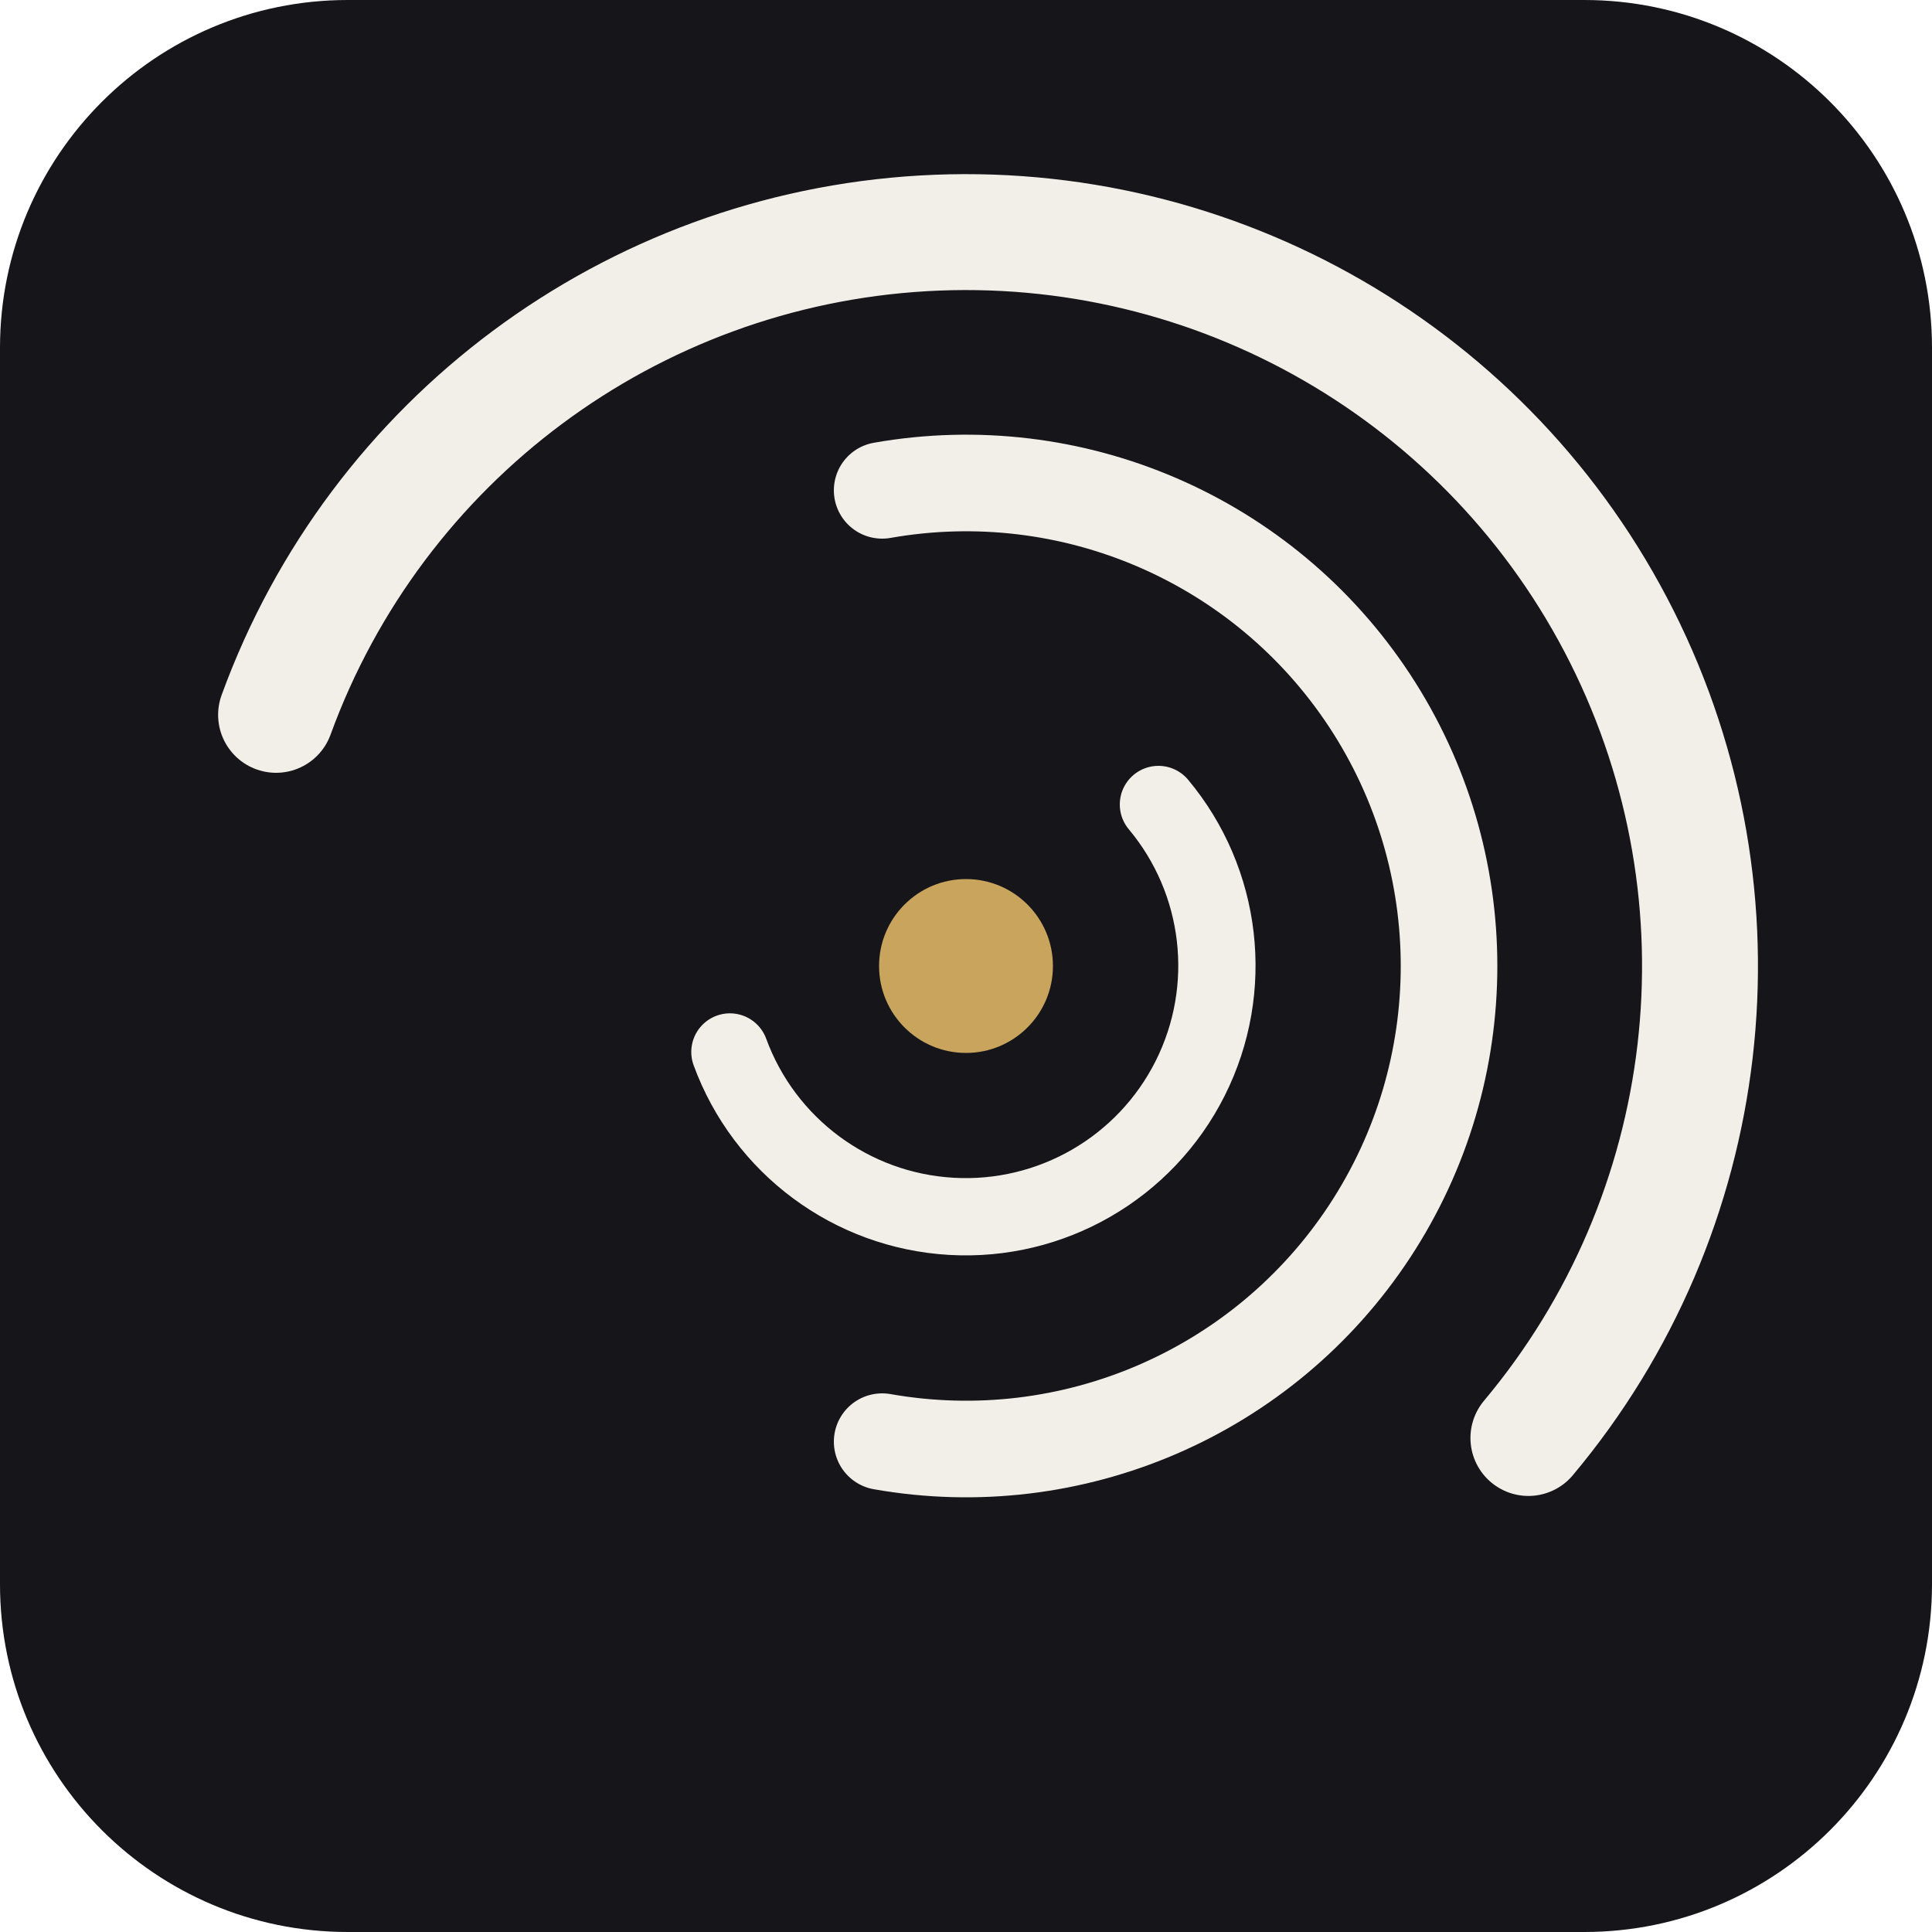
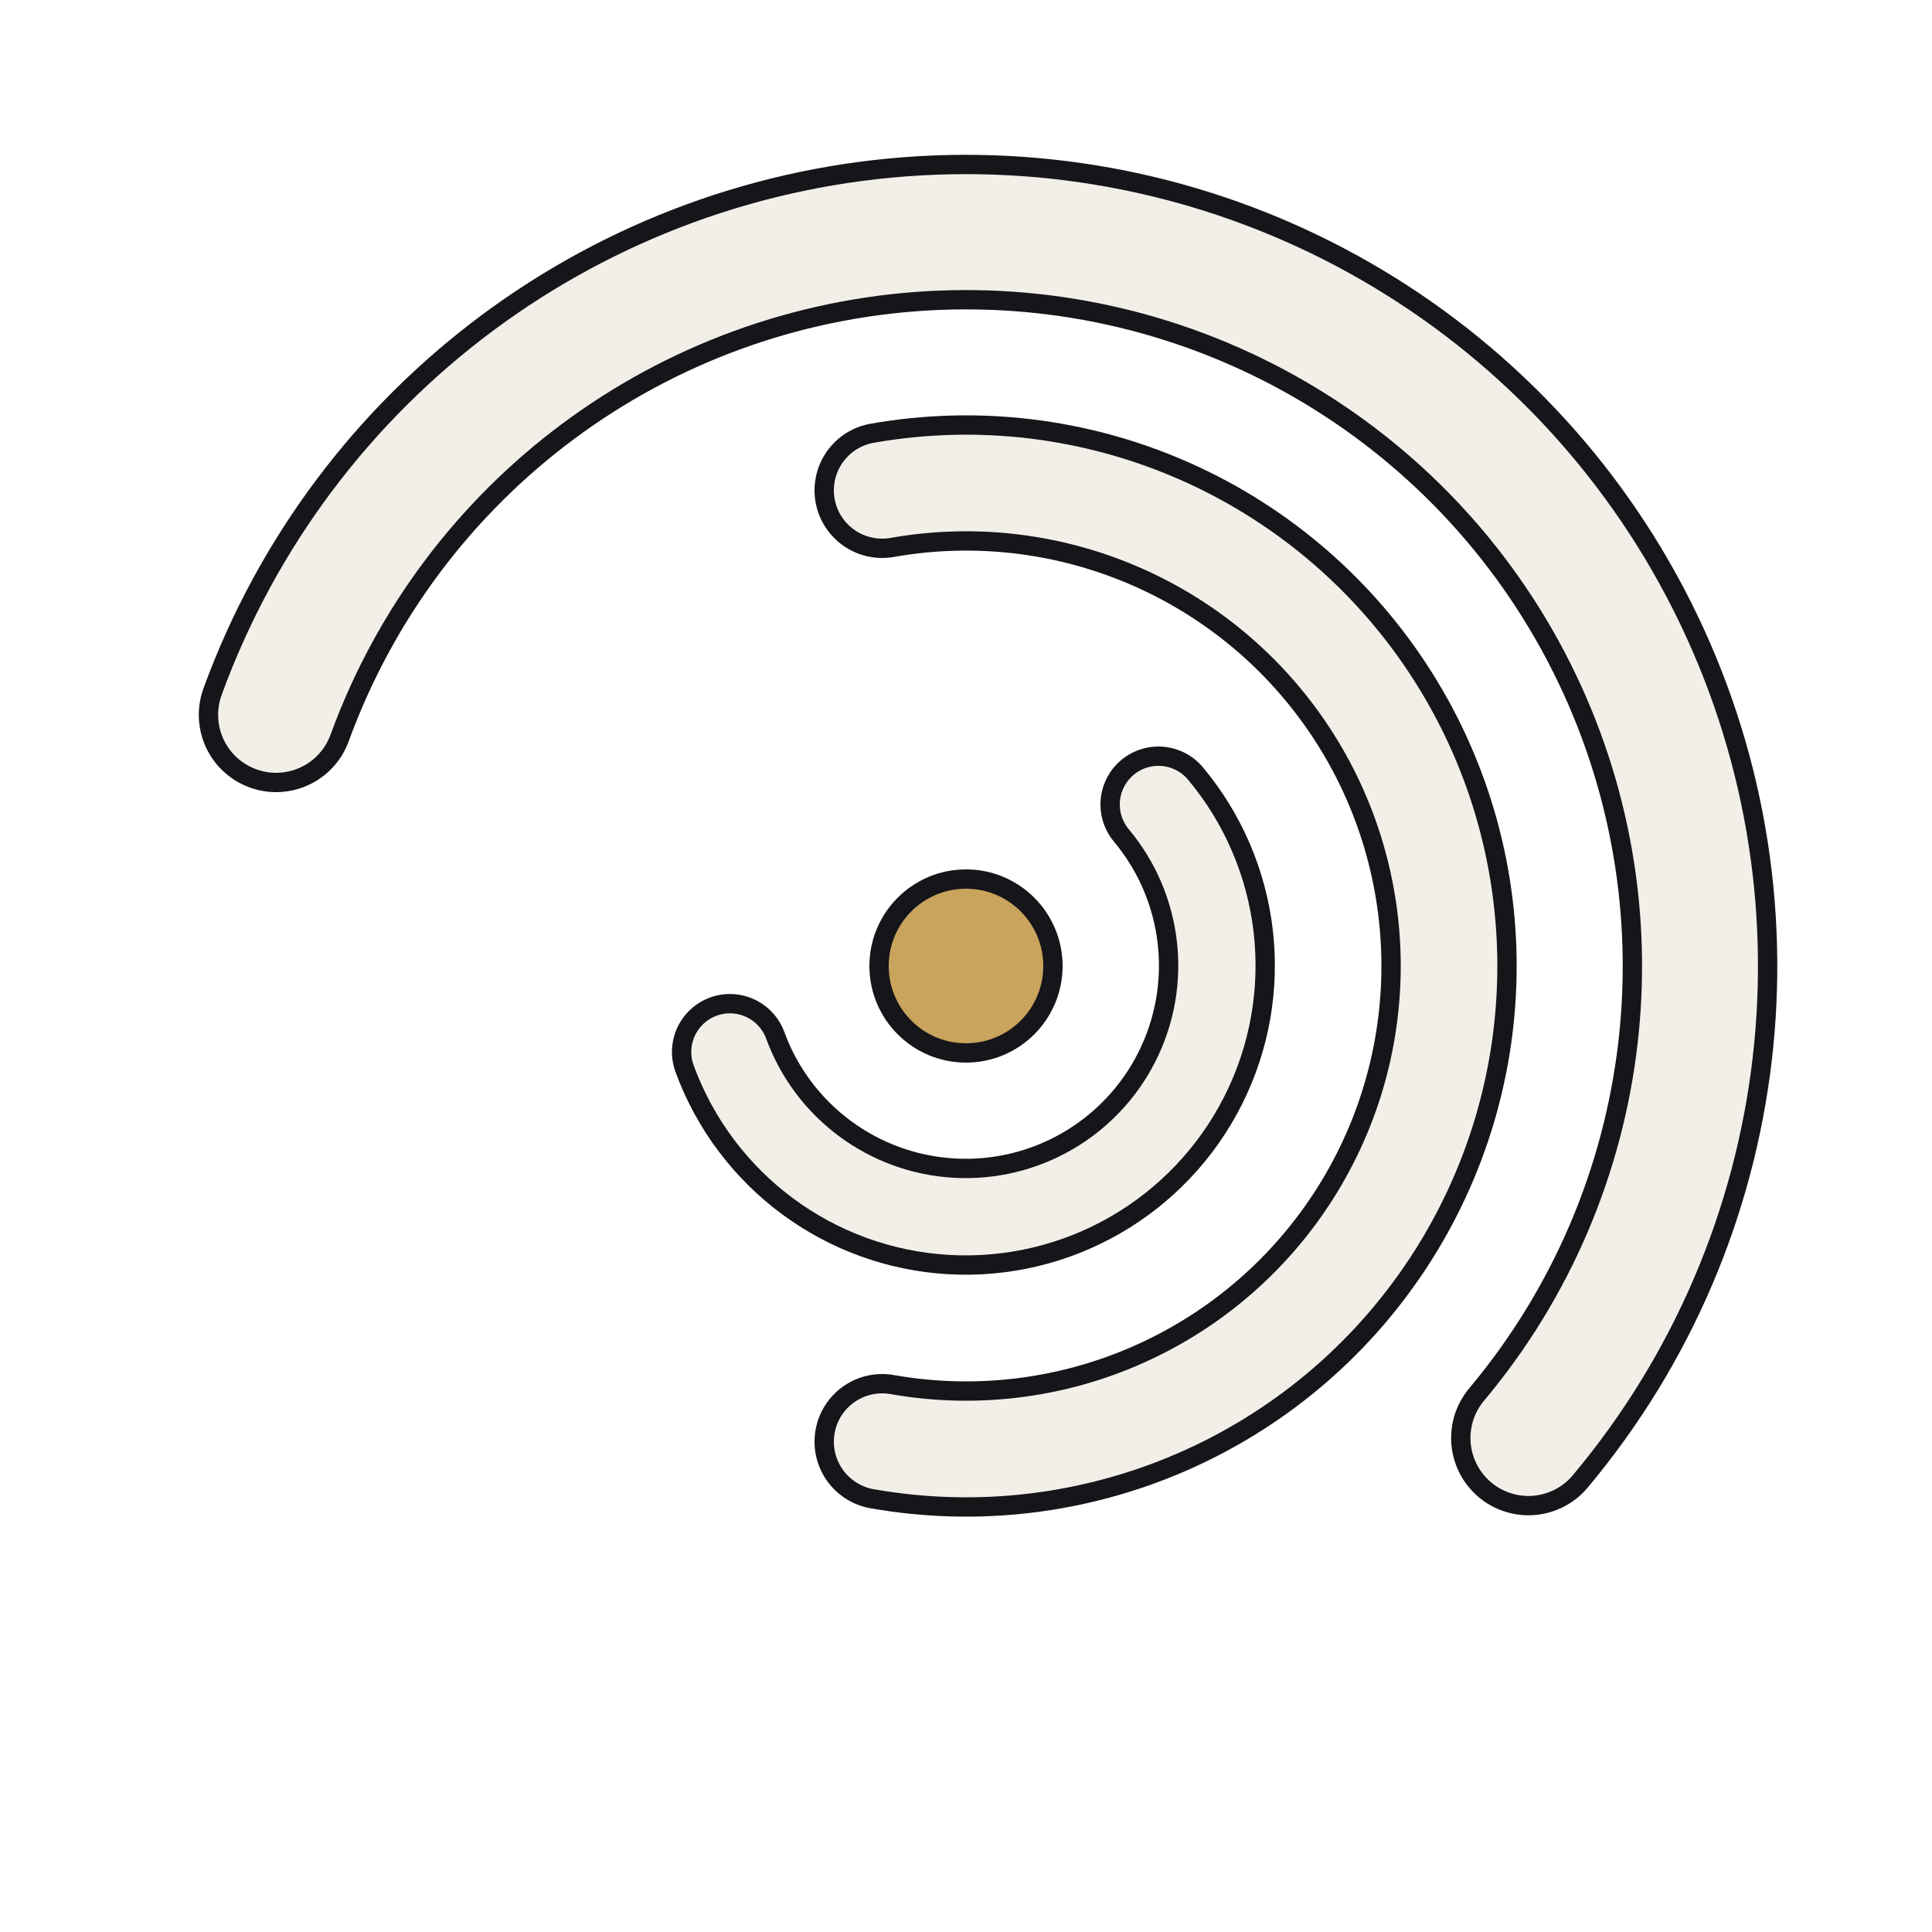
<svg xmlns="http://www.w3.org/2000/svg" viewBox="0 0 100 100" width="100" height="100">
-   <rect x="0" y="0" width="100" height="100" rx="18" ry="18" fill="#15151A" />
+   <g fill="none" stroke="#15151A" stroke-linecap="round">
+     <path d="M14.29 37.00 A38 38 0 1 1 79.11 74.43" stroke-width="8" />
+     <path d="M45.66 25.38 A25 25 0 1 1 45.66 74.62" stroke-width="7" />
+     <path d="M59.96 41.64 A13 13 0 1 1 37.78 54.45" stroke-width="6" />
+   </g>
  <g fill="none" stroke="#F2EFE9" stroke-linecap="round">
    <path d="M14.29 37.00 A38 38 0 1 1 79.11 74.43" stroke-width="6" />
    <path d="M45.66 25.38 A25 25 0 1 1 45.66 74.62" stroke-width="5" />
    <path d="M59.96 41.64 A13 13 0 1 1 37.78 54.45" stroke-width="4" />
  </g>
-   <circle cx="50" cy="50" r="4.5" fill="#C8A45C" />
+   <circle cx="50" cy="50" r="4.5" fill="#C8A45C" stroke="#15151A" stroke-width="1" />
</svg>
